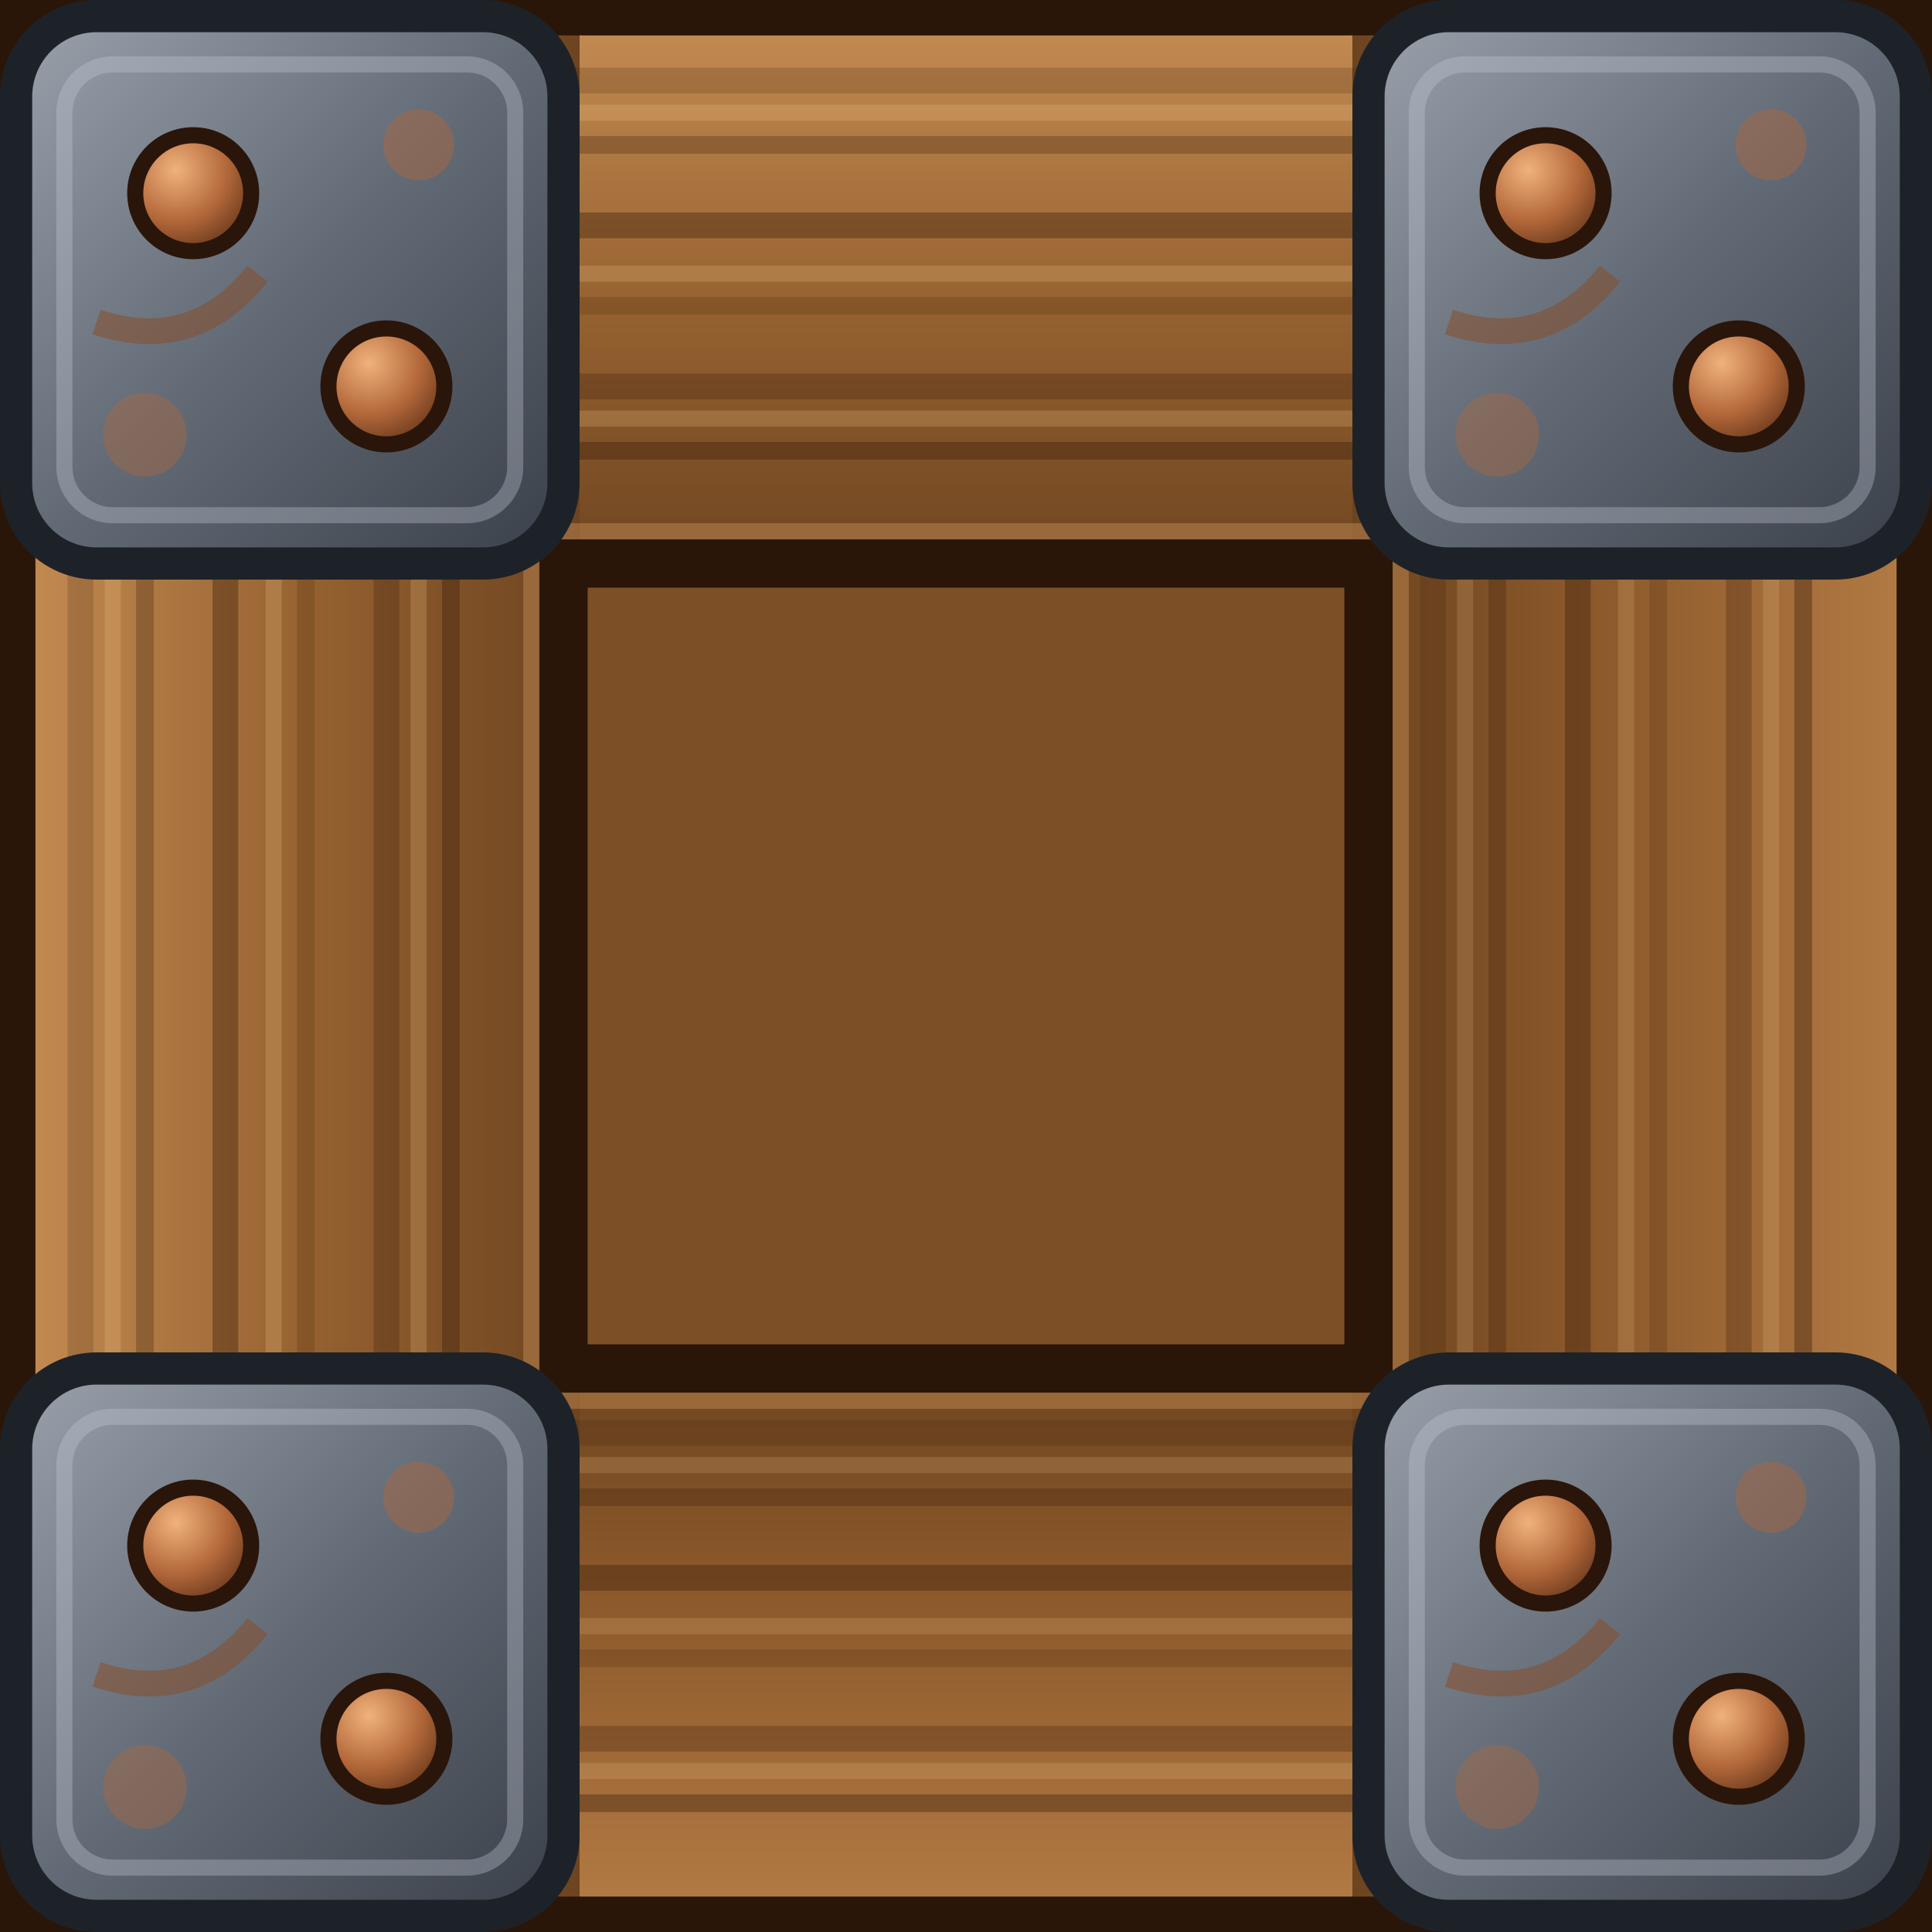
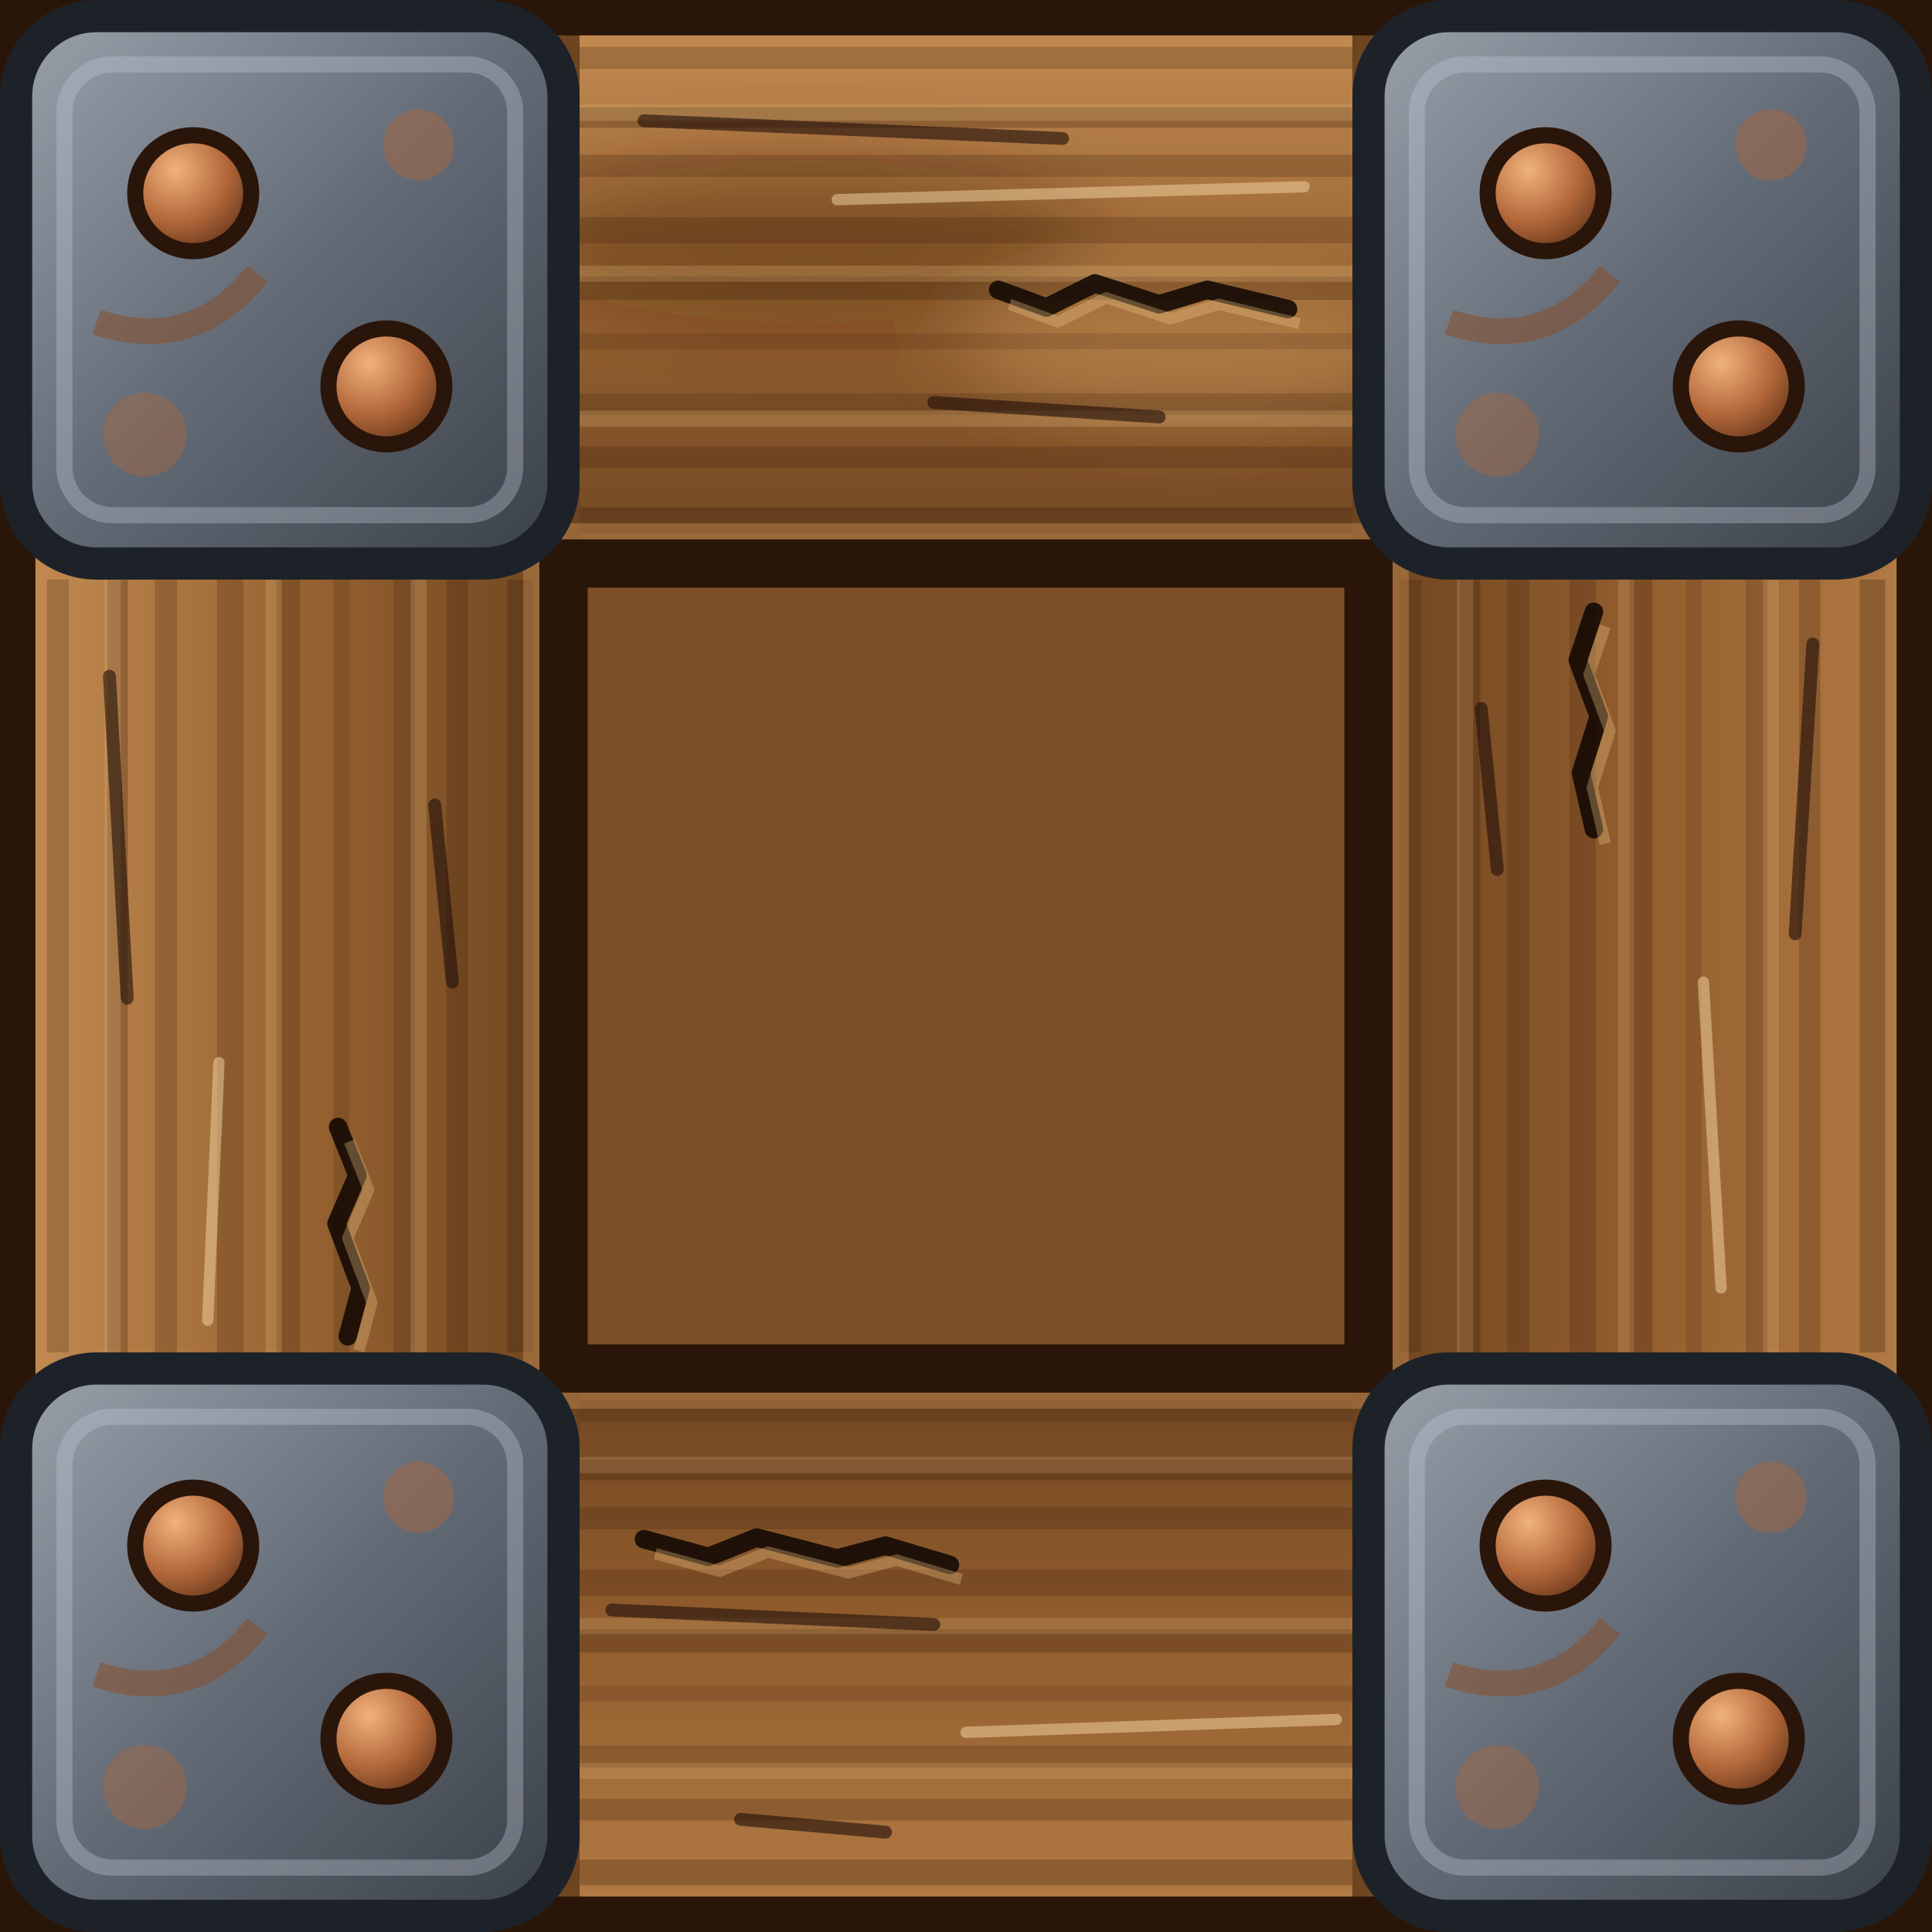
<svg xmlns="http://www.w3.org/2000/svg" width="120" height="120" viewBox="0 0 120 120">
  <defs>
+     <filter id="soft" x="-10%" y="-10%" width="120%" height="120%">
+       <feGaussianBlur stdDeviation="2.2" />
+     </filter>
    <linearGradient id="t" x1="0" y1="0" x2="0" y2="1">
      <stop offset="0" stop-color="#c78f55" />
      <stop offset=".55" stop-color="#94602f" />
      <stop offset="1" stop-color="#6d4420" />
    </linearGradient>
    <linearGradient id="b" x1="0" y1="0" x2="0" y2="1">
      <stop offset="0" stop-color="#6d4420" />
      <stop offset=".45" stop-color="#8f5b2c" />
      <stop offset="1" stop-color="#b57d46" />
    </linearGradient>
    <linearGradient id="l" x1="0" y1="0" x2="1" y2="0">
      <stop offset="0" stop-color="#c78f55" />
      <stop offset=".55" stop-color="#94602f" />
      <stop offset="1" stop-color="#6d4420" />
    </linearGradient>
    <linearGradient id="r" x1="0" y1="0" x2="1" y2="0">
      <stop offset="0" stop-color="#6d4420" />
      <stop offset=".45" stop-color="#8f5b2c" />
      <stop offset="1" stop-color="#b57d46" />
    </linearGradient>
    <linearGradient id="iron" x1="0" y1="0" x2="1" y2="1">
      <stop offset="0" stop-color="#9aa1ab" />
      <stop offset=".5" stop-color="#626a75" />
      <stop offset="1" stop-color="#3a4049" />
    </linearGradient>
    <radialGradient id="rv" cx=".35" cy=".3" r=".8">
      <stop offset="0" stop-color="#f0b27c" />
      <stop offset=".55" stop-color="#b3683a" />
      <stop offset="1" stop-color="#5c3017" />
    </radialGradient>
+     <clipPath id="eT">
+       <rect x="36" y="0" width="48" height="36" />
+     </clipPath>
+     <clipPath id="eB">
+       <rect x="36" y="84" width="48" height="36" />
+     </clipPath>
+     <clipPath id="eL">
+       <rect x="0" y="36" width="36" height="48" />
+     </clipPath>
+     <clipPath id="eR">
+       <rect x="84" y="36" width="36" height="48" />
+     </clipPath>
    <g id="plate">
      <rect x="1" y="1" width="34" height="34" rx="5" fill="url(#iron)" stroke="#1d2229" stroke-width="2" />
      <rect x="4" y="4" width="28" height="28" rx="3" fill="none" stroke="#c4cad3" stroke-opacity=".35" stroke-width="1" />
      <circle cx="12" cy="12" r="3.6" fill="url(#rv)" stroke="#2a150a" stroke-width="1" />
      <circle cx="24" cy="24" r="3.6" fill="url(#rv)" stroke="#2a150a" stroke-width="1" />
      <circle cx="26" cy="9" r="2.2" fill="#b3683a" fill-opacity=".45" />
      <circle cx="9" cy="27" r="2.6" fill="#b3683a" fill-opacity=".4" />
      <path d="M6 20q6 2 10-3" stroke="#8a4a22" stroke-opacity=".5" stroke-width="1.6" fill="none" />
    </g>
  </defs>
  <rect width="120" height="120" fill="#7d4f26" />
  <rect x="0" y="0" width="120" height="36" fill="url(#t)" />
  <rect x="0" y="84" width="120" height="36" fill="url(#b)" />
  <rect x="0" y="0" width="36" height="120" fill="url(#l)" />
  <rect x="84" y="0" width="36" height="120" fill="url(#r)" />
-   <path d="M30 5H90" stroke="#3b1f0b" stroke-opacity="0.18" stroke-width="1.6" />
-   <path d="M30 9H90" stroke="#3b1f0b" stroke-opacity="0.28" stroke-width="1.1" />
-   <path d="M30 14H90" stroke="#3b1f0b" stroke-opacity="0.38" stroke-width="1.6" />
-   <path d="M30 19H90" stroke="#3b1f0b" stroke-opacity="0.18" stroke-width="1.1" />
-   <path d="M30 24H90" stroke="#3b1f0b" stroke-opacity="0.28" stroke-width="1.6" />
-   <path d="M30 28H90" stroke="#3b1f0b" stroke-opacity="0.38" stroke-width="1.1" />
-   <path d="M30 89H90" stroke="#3b1f0b" stroke-opacity="0.18" stroke-width="1.6" transform="translate(0,0)" />
-   <path d="M30 93H90" stroke="#3b1f0b" stroke-opacity="0.28" stroke-width="1.1" transform="translate(0,0)" />
-   <path d="M30 98H90" stroke="#3b1f0b" stroke-opacity="0.38" stroke-width="1.6" transform="translate(0,0)" />
-   <path d="M30 103H90" stroke="#3b1f0b" stroke-opacity="0.18" stroke-width="1.1" transform="translate(0,0)" />
-   <path d="M30 108H90" stroke="#3b1f0b" stroke-opacity="0.28" stroke-width="1.6" transform="translate(0,0)" />
-   <path d="M30 112H90" stroke="#3b1f0b" stroke-opacity="0.38" stroke-width="1.1" transform="translate(0,0)" />
-   <path d="M5 30V90" stroke="#3b1f0b" stroke-opacity="0.18" stroke-width="1.6" />
-   <path d="M89 30V90" stroke="#3b1f0b" stroke-opacity="0.18" stroke-width="1.6" />
-   <path d="M9 30V90" stroke="#3b1f0b" stroke-opacity="0.28" stroke-width="1.1" />
-   <path d="M93 30V90" stroke="#3b1f0b" stroke-opacity="0.28" stroke-width="1.1" />
-   <path d="M14 30V90" stroke="#3b1f0b" stroke-opacity="0.38" stroke-width="1.6" />
-   <path d="M98 30V90" stroke="#3b1f0b" stroke-opacity="0.38" stroke-width="1.6" />
-   <path d="M19 30V90" stroke="#3b1f0b" stroke-opacity="0.18" stroke-width="1.1" />
-   <path d="M103 30V90" stroke="#3b1f0b" stroke-opacity="0.18" stroke-width="1.1" />
-   <path d="M24 30V90" stroke="#3b1f0b" stroke-opacity="0.28" stroke-width="1.6" />
-   <path d="M108 30V90" stroke="#3b1f0b" stroke-opacity="0.28" stroke-width="1.6" />
-   <path d="M28 30V90" stroke="#3b1f0b" stroke-opacity="0.38" stroke-width="1.1" />
-   <path d="M112 30V90" stroke="#3b1f0b" stroke-opacity="0.38" stroke-width="1.1" />
-   <path d="M30 7H90" stroke="#f0c88c" stroke-opacity="0.22" stroke-width="1" />
-   <path d="M30 17H90" stroke="#f0c88c" stroke-opacity="0.22" stroke-width="1" />
-   <path d="M30 26H90" stroke="#f0c88c" stroke-opacity="0.22" stroke-width="1" />
-   <path d="M30 91H90" stroke="#f0c88c" stroke-opacity="0.18" stroke-width="1" />
-   <path d="M30 101H90" stroke="#f0c88c" stroke-opacity="0.18" stroke-width="1" />
-   <path d="M30 110H90" stroke="#f0c88c" stroke-opacity="0.18" stroke-width="1" />
-   <path d="M7 30V90" stroke="#f0c88c" stroke-opacity="0.22" stroke-width="1" />
-   <path d="M17 30V90" stroke="#f0c88c" stroke-opacity="0.22" stroke-width="1" />
-   <path d="M26 30V90" stroke="#f0c88c" stroke-opacity="0.22" stroke-width="1" />
-   <path d="M91 30V90" stroke="#f0c88c" stroke-opacity="0.18" stroke-width="1" />
-   <path d="M101 30V90" stroke="#f0c88c" stroke-opacity="0.18" stroke-width="1" />
-   <path d="M110 30V90" stroke="#f0c88c" stroke-opacity="0.18" stroke-width="1" />
+   <g clip-path="url(#eT)">
+     <g filter="url(#soft)">
+       <ellipse cx="50" cy="15" rx="18" ry="5" fill="#3d1f0a" opacity=".34" />
+       <ellipse cx="74" cy="22" rx="14" ry="4" fill="#f0bd7a" opacity=".3" />
+       <ellipse cx="62" cy="103" rx="20" ry="5" fill="#f0bd7a" opacity=".26" />
+       <ellipse cx="44" cy="97" rx="12" ry="4" fill="#3d1f0a" opacity=".38" />
+       <ellipse cx="14" cy="55" rx="4.5" ry="14" fill="#3d1f0a" opacity=".36" />
+       <ellipse cx="25" cy="74" rx="4" ry="11" fill="#f0bd7a" opacity=".28" />
+       <ellipse cx="105" cy="52" rx="4.5" ry="13" fill="#f0bd7a" opacity=".26" />
+       <ellipse cx="96" cy="72" rx="4" ry="12" fill="#3d1f0a" opacity=".36" />
+     </g>
+   </g>
+   <path d="M36 3.6H84" stroke="#3b1f0b" stroke-opacity="0.23" stroke-width="1.37" />
+   <path d="M36 87.6H84" stroke="#3b1f0b" stroke-opacity="0.23" stroke-width="1.37" />
+   <path d="M3.6 36V84" stroke="#3b1f0b" stroke-opacity="0.23" stroke-width="1.37" />
+   <path d="M87.6 36V84" stroke="#3b1f0b" stroke-opacity="0.23" stroke-width="1.37" />
+   <path d="M36 7.3H84" stroke="#3b1f0b" stroke-opacity="0.29" stroke-width="1.29" />
+   <path d="M36 91.3H84" stroke="#3b1f0b" stroke-opacity="0.29" stroke-width="1.29" />
+   <path d="M7.3 36V84" stroke="#3b1f0b" stroke-opacity="0.29" stroke-width="1.29" />
+   <path d="M91.3 36V84" stroke="#3b1f0b" stroke-opacity="0.29" stroke-width="1.29" />
+   <path d="M36 10.3H84" stroke="#3b1f0b" stroke-opacity="0.23" stroke-width="1.37" />
+   <path d="M36 94.3H84" stroke="#3b1f0b" stroke-opacity="0.23" stroke-width="1.37" />
+   <path d="M10.3 36V84" stroke="#3b1f0b" stroke-opacity="0.23" stroke-width="1.37" />
+   <path d="M94.3 36V84" stroke="#3b1f0b" stroke-opacity="0.23" stroke-width="1.37" />
+   <path d="M36 14.3H84" stroke="#3b1f0b" stroke-opacity="0.22" stroke-width="1.63" />
+   <path d="M36 98.3H84" stroke="#3b1f0b" stroke-opacity="0.22" stroke-width="1.63" />
+   <path d="M14.3 36V84" stroke="#3b1f0b" stroke-opacity="0.22" stroke-width="1.63" />
+   <path d="M98.3 36V84" stroke="#3b1f0b" stroke-opacity="0.22" stroke-width="1.63" />
+   <path d="M36 17.9H84" stroke="#3b1f0b" stroke-opacity="0.25" stroke-width="1.45" />
+   <path d="M36 101.9H84" stroke="#3b1f0b" stroke-opacity="0.25" stroke-width="1.45" />
+   <path d="M17.9 36V84" stroke="#3b1f0b" stroke-opacity="0.25" stroke-width="1.45" />
+   <path d="M101.9 36V84" stroke="#3b1f0b" stroke-opacity="0.25" stroke-width="1.45" />
+   <path d="M36 21.2H84" stroke="#3b1f0b" stroke-opacity="0.16" stroke-width="1.00" />
+   <path d="M36 105.2H84" stroke="#3b1f0b" stroke-opacity="0.16" stroke-width="1.00" />
+   <path d="M21.2 36V84" stroke="#3b1f0b" stroke-opacity="0.16" stroke-width="1.00" />
+   <path d="M105.2 36V84" stroke="#3b1f0b" stroke-opacity="0.16" stroke-width="1.00" />
+   <path d="M36 25.1H84" stroke="#3b1f0b" stroke-opacity="0.20" stroke-width="1.34" />
+   <path d="M36 109.1H84" stroke="#3b1f0b" stroke-opacity="0.20" stroke-width="1.34" />
+   <path d="M25.1 36V84" stroke="#3b1f0b" stroke-opacity="0.20" stroke-width="1.34" />
+   <path d="M109.1 36V84" stroke="#3b1f0b" stroke-opacity="0.20" stroke-width="1.34" />
+   <path d="M36 28.4H84" stroke="#3b1f0b" stroke-opacity="0.24" stroke-width="1.33" />
+   <path d="M36 112.4H84" stroke="#3b1f0b" stroke-opacity="0.24" stroke-width="1.33" />
+   <path d="M28.4 36V84" stroke="#3b1f0b" stroke-opacity="0.24" stroke-width="1.33" />
+   <path d="M112.4 36V84" stroke="#3b1f0b" stroke-opacity="0.24" stroke-width="1.33" />
+   <path d="M36 32.3H84" stroke="#3b1f0b" stroke-opacity="0.29" stroke-width="1.59" />
+   <path d="M36 116.3H84" stroke="#3b1f0b" stroke-opacity="0.29" stroke-width="1.59" />
+   <path d="M32.3 36V84" stroke="#3b1f0b" stroke-opacity="0.29" stroke-width="1.59" />
+   <path d="M116.3 36V84" stroke="#3b1f0b" stroke-opacity="0.29" stroke-width="1.59" />
+   <path d="M36 7H84" stroke="#f0c88c" stroke-opacity=".22" stroke-width="1" />
+   <path d="M36 91H84" stroke="#f0c88c" stroke-opacity=".18" stroke-width="1" />
+   <path d="M7 36V84" stroke="#f0c88c" stroke-opacity=".22" stroke-width="1" />
+   <path d="M91 36V84" stroke="#f0c88c" stroke-opacity=".18" stroke-width="1" />
+   <path d="M36 17H84" stroke="#f0c88c" stroke-opacity=".22" stroke-width="1" />
+   <path d="M36 101H84" stroke="#f0c88c" stroke-opacity=".18" stroke-width="1" />
+   <path d="M17 36V84" stroke="#f0c88c" stroke-opacity=".22" stroke-width="1" />
+   <path d="M101 36V84" stroke="#f0c88c" stroke-opacity=".18" stroke-width="1" />
+   <path d="M36 26H84" stroke="#f0c88c" stroke-opacity=".22" stroke-width="1" />
+   <path d="M36 110H84" stroke="#f0c88c" stroke-opacity=".18" stroke-width="1" />
+   <path d="M26 36V84" stroke="#f0c88c" stroke-opacity=".22" stroke-width="1" />
+   <path d="M110 36V84" stroke="#f0c88c" stroke-opacity=".18" stroke-width="1" />
+   <path d="M40 7.5L66 8.6" fill="none" stroke="#24110a" stroke-opacity="0.62" stroke-width="0.8" stroke-linecap="round" />
+   <path d="M52 12.4L81 11.6" fill="none" stroke="#f6d8a6" stroke-opacity="0.5" stroke-width="0.7" stroke-linecap="round" />
+   <path d="M58 25L72 25.9" fill="none" stroke="#24110a" stroke-opacity="0.62" stroke-width="0.8" stroke-linecap="round" />
+   <path d="M62 18L65 19.1L68 17.6L72 18.9L75 18L80 19.2" fill="none" stroke="#150a04" stroke-opacity=".9" stroke-width="1.15" stroke-linejoin="round" stroke-linecap="round" />
+   <path d="M62 18L65 19.1L68 17.6L72 18.9L75 18L80 19.2" fill="none" stroke="#f0c88c" stroke-opacity=".32" stroke-width=".7" stroke-linejoin="round" transform="translate(0.7,0.9)" />
+   <path d="M38 100L58 100.9" fill="none" stroke="#24110a" stroke-opacity="0.62" stroke-width="0.8" stroke-linecap="round" />
+   <path d="M60 107.6L83 106.8" fill="none" stroke="#f6d8a6" stroke-opacity="0.5" stroke-width="0.7" stroke-linecap="round" />
+   <path d="M46 113L55 113.8" fill="none" stroke="#24110a" stroke-opacity="0.62" stroke-width="0.8" stroke-linecap="round" />
+   <path d="M40 95.6L44 96.7L47 95.5L52 96.8L55 96L59 97.2" fill="none" stroke="#150a04" stroke-opacity=".9" stroke-width="1.15" stroke-linejoin="round" stroke-linecap="round" />
+   <path d="M40 95.6L44 96.7L47 95.5L52 96.8L55 96L59 97.2" fill="none" stroke="#f0c88c" stroke-opacity=".32" stroke-width=".7" stroke-linejoin="round" transform="translate(0.7,0.9)" />
+   <path d="M6.8 42L7.9 62" fill="none" stroke="#24110a" stroke-opacity="0.62" stroke-width="0.8" stroke-linecap="round" />
+   <path d="M13.6 66L12.9 82" fill="none" stroke="#f6d8a6" stroke-opacity="0.5" stroke-width="0.7" stroke-linecap="round" />
+   <path d="M27 50L28.1 61" fill="none" stroke="#24110a" stroke-opacity="0.62" stroke-width="0.8" stroke-linecap="round" />
+   <path d="M21 70L22.2 73L20.9 76L22.4 80L21.6 83" fill="none" stroke="#150a04" stroke-opacity=".9" stroke-width="1.15" stroke-linejoin="round" stroke-linecap="round" />
+   <path d="M21 70L22.2 73L20.9 76L22.4 80L21.6 83" fill="none" stroke="#f0c88c" stroke-opacity=".32" stroke-width=".7" stroke-linejoin="round" transform="translate(0.7,0.9)" />
+   <path d="M112.6 40L111.5 58" fill="none" stroke="#24110a" stroke-opacity="0.62" stroke-width="0.8" stroke-linecap="round" />
+   <path d="M105.8 61L106.9 80" fill="none" stroke="#f6d8a6" stroke-opacity="0.5" stroke-width="0.7" stroke-linecap="round" />
+   <path d="M92 44L93 54" fill="none" stroke="#24110a" stroke-opacity="0.62" stroke-width="0.8" stroke-linecap="round" />
+   <path d="M99 38L98 41L99.3 44.5L98.2 48L99 51.5" fill="none" stroke="#150a04" stroke-opacity=".9" stroke-width="1.15" stroke-linejoin="round" stroke-linecap="round" />
+   <path d="M99 38L98 41L99.3 44.5L98.2 48L99 51.5" fill="none" stroke="#f0c88c" stroke-opacity=".32" stroke-width=".7" stroke-linejoin="round" transform="translate(0.7,0.9)" />
  <rect x="1" y="1" width="118" height="118" fill="none" stroke="#2a1608" stroke-width="2.4" />
  <rect x="35" y="35" width="50" height="50" fill="none" stroke="#2a1608" stroke-width="3" />
  <rect x="33" y="33" width="54" height="54" fill="none" stroke="#e0a566" stroke-opacity=".35" stroke-width="1" />
  <use href="#plate" x="0" y="0" />
  <use href="#plate" x="84" y="0" />
  <use href="#plate" x="0" y="84" />
  <use href="#plate" x="84" y="84" />
</svg>
